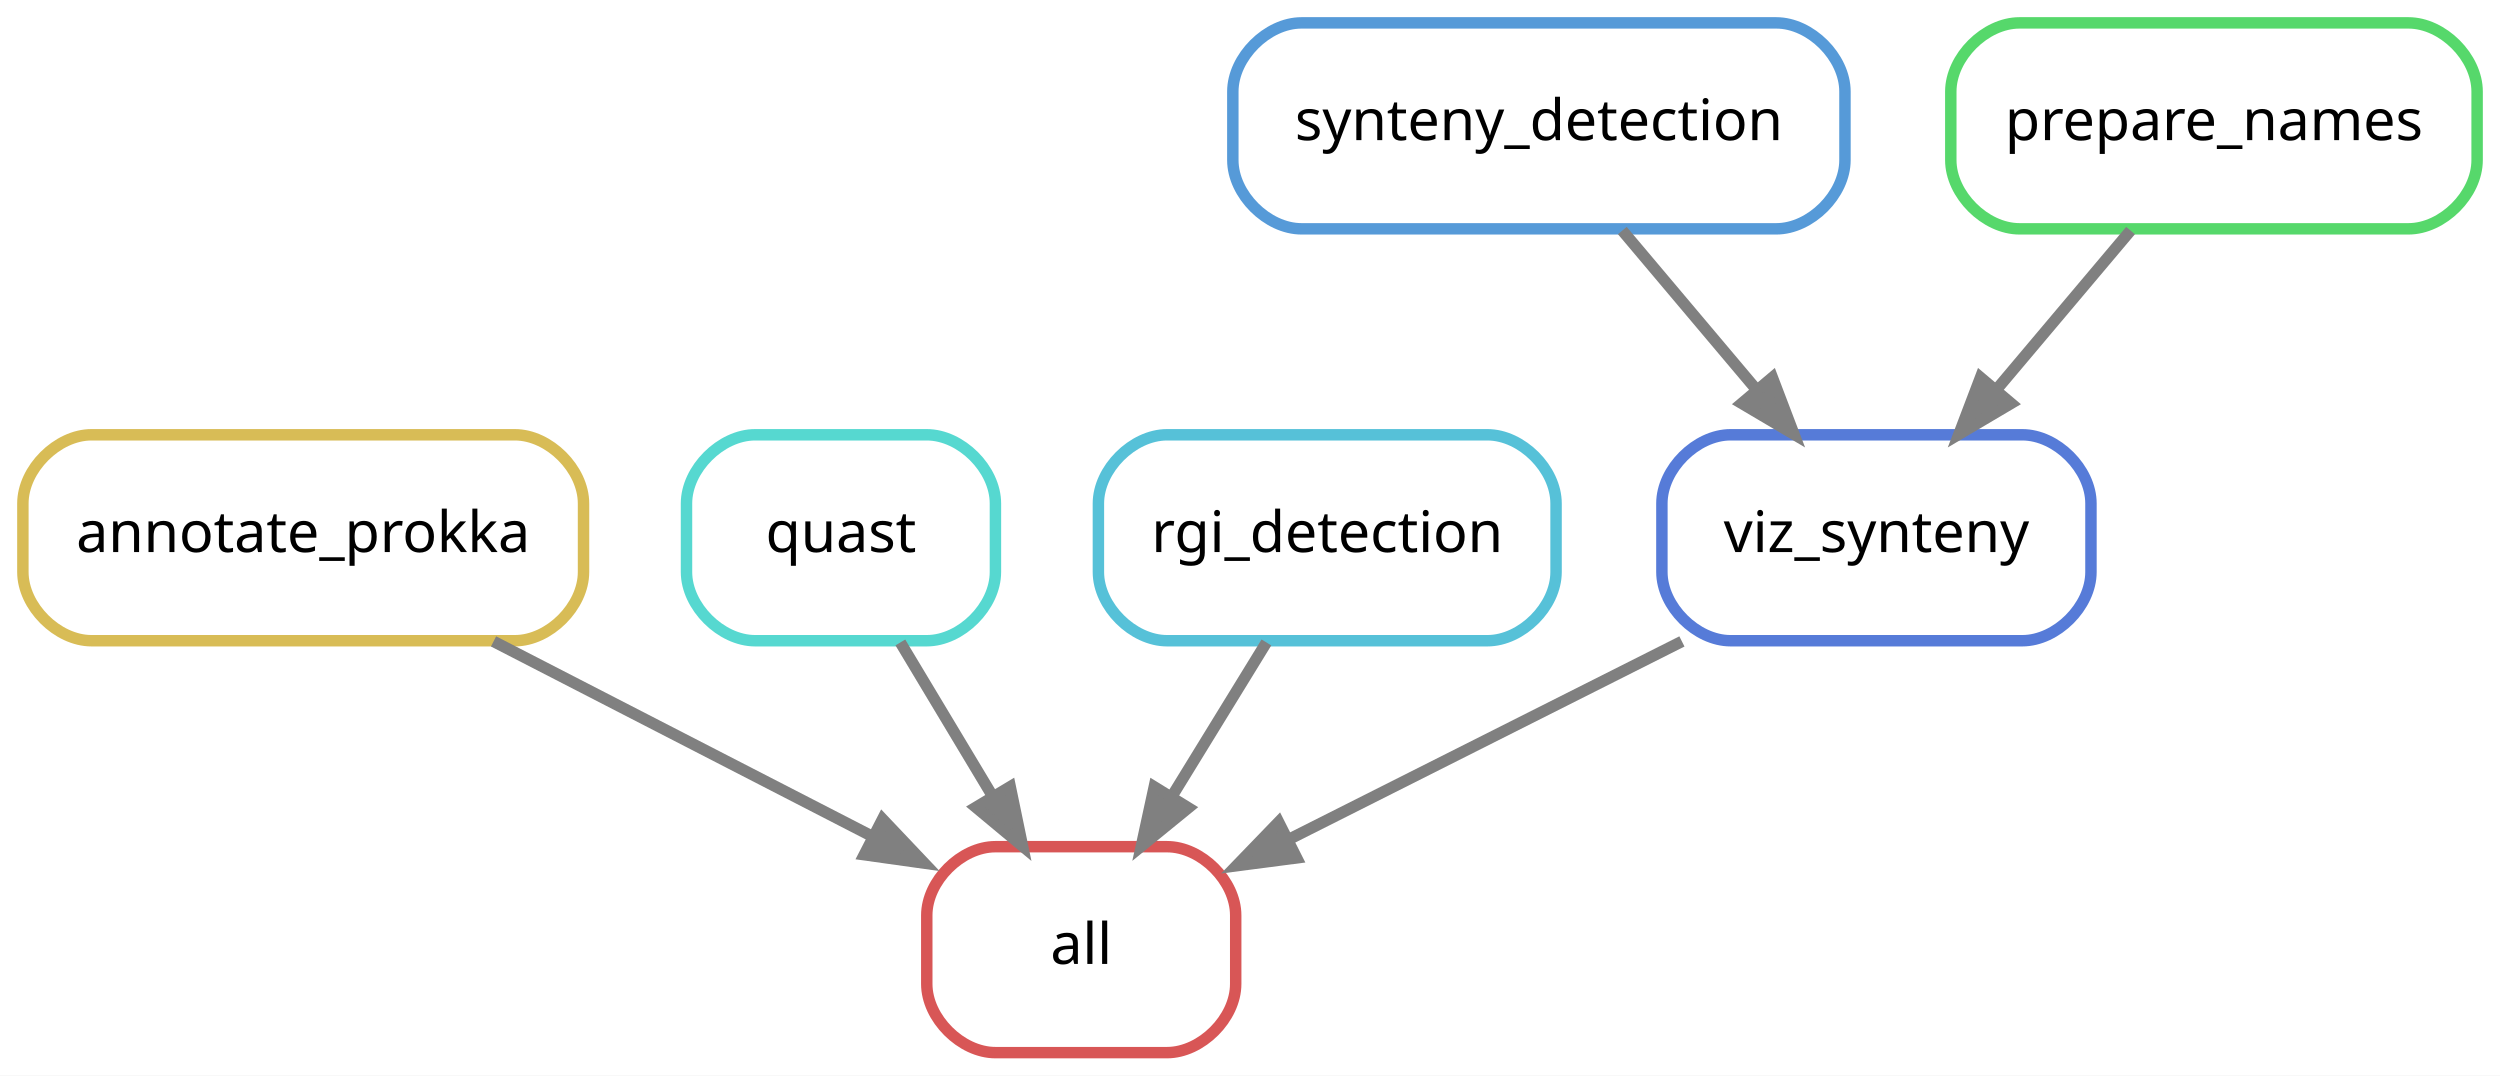
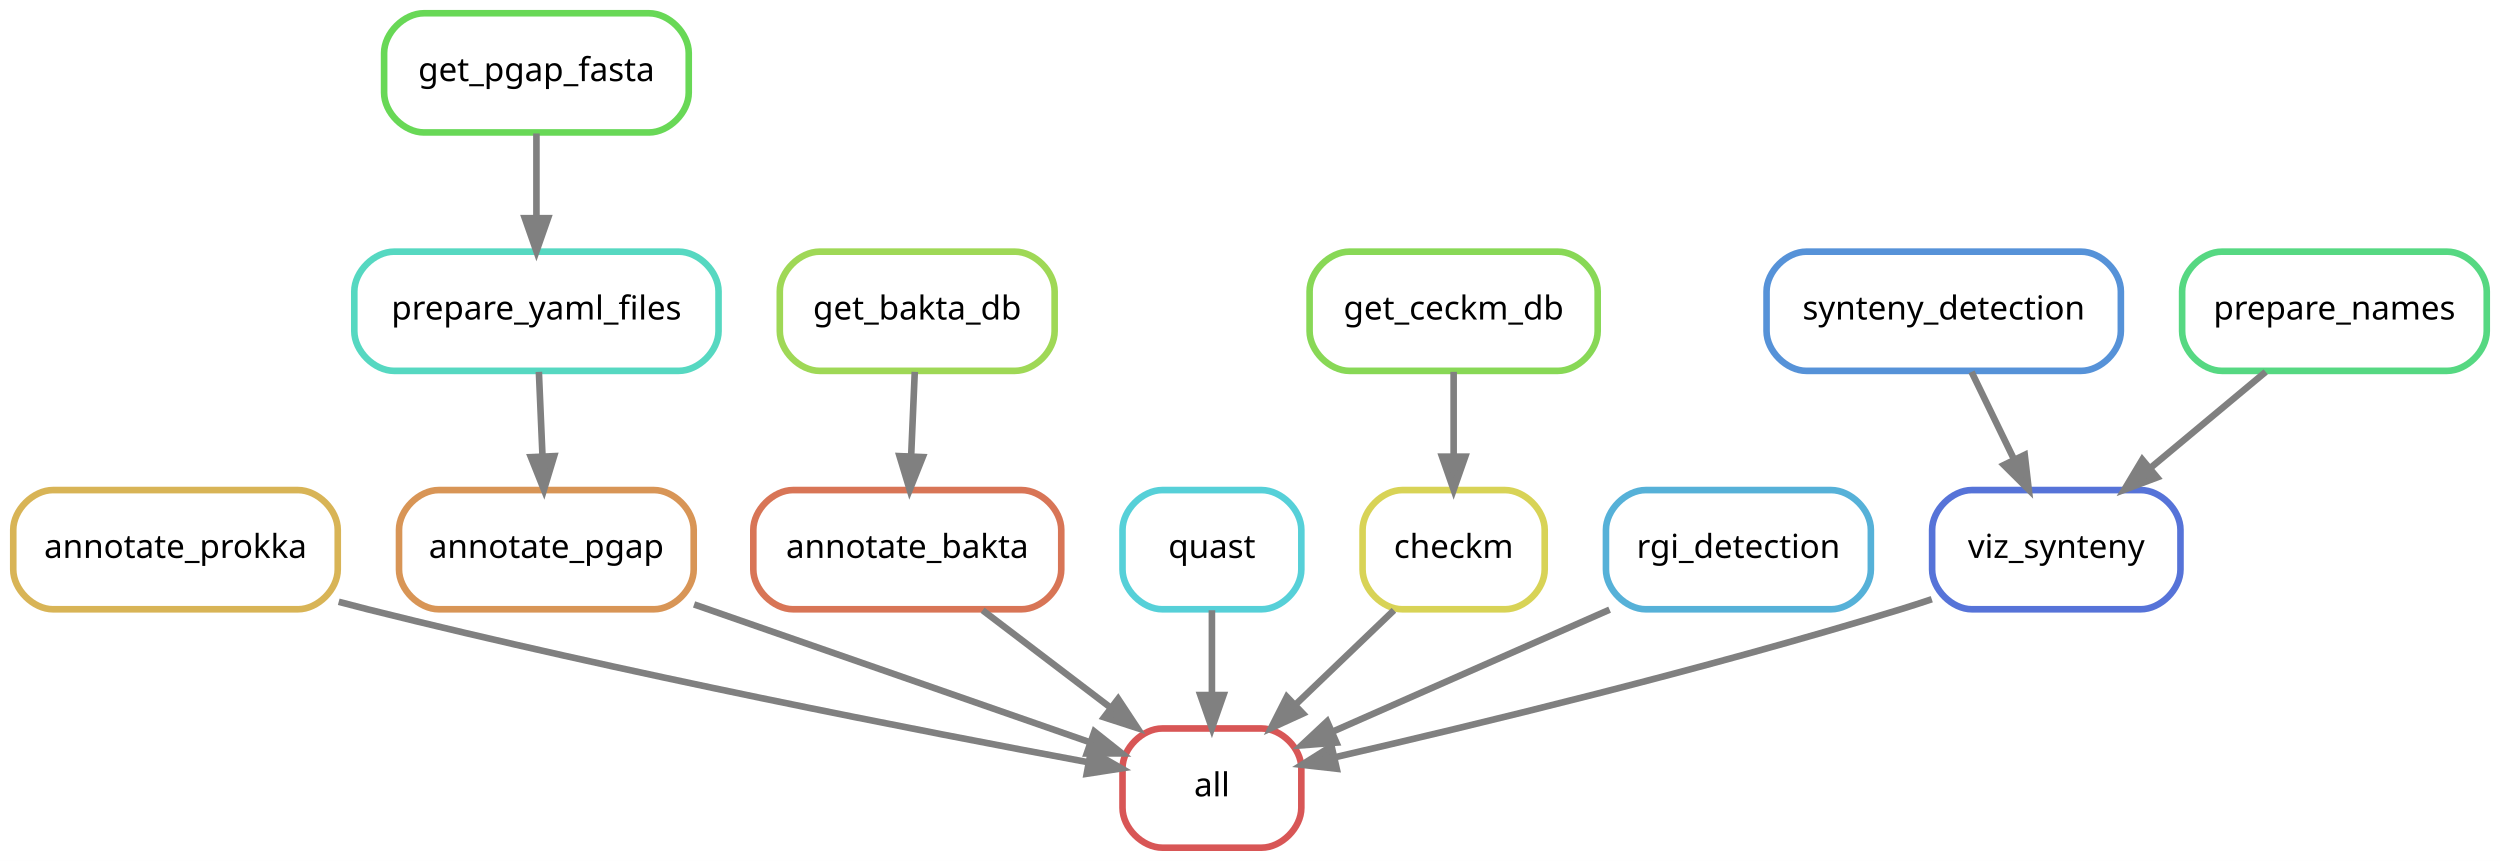
- <svg xmlns="http://www.w3.org/2000/svg" width="437pt" height="188pt" viewBox="0.00 0.00 437.00 188.00">
-   <g id="graph0" class="graph" transform="scale(1 1) rotate(0) translate(4 184)">
-     <polygon fill="white" stroke="transparent" points="-4,4 -4,-184 433,-184 433,4 -4,4" />
+ <svg xmlns="http://www.w3.org/2000/svg" width="755pt" height="260pt" viewBox="0.00 0.00 755.00 260.00">
+   <g id="graph0" class="graph" transform="scale(1 1) rotate(0) translate(4 256)">
+     <polygon fill="white" stroke="transparent" points="-4,4 -4,-256 751,-256 751,4 -4,4" />
    <g id="node1" class="node">
-       <path fill="none" stroke="#d85656" stroke-width="2" d="M200,-36C200,-36 170,-36 170,-36 164,-36 158,-30 158,-24 158,-24 158,-12 158,-12 158,-6 164,0 170,0 170,0 200,0 200,0 206,0 212,-6 212,-12 212,-12 212,-24 212,-24 212,-30 206,-36 200,-36" />
-       <text text-anchor="middle" x="185" y="-15.5" font-family="sans" font-size="10.00">all</text>
+       <path fill="none" stroke="#d85656" stroke-width="2" d="M377,-36C377,-36 347,-36 347,-36 341,-36 335,-30 335,-24 335,-24 335,-12 335,-12 335,-6 341,0 347,0 347,0 377,0 377,0 383,0 389,-6 389,-12 389,-12 389,-24 389,-24 389,-30 383,-36 377,-36" />
+       <text text-anchor="middle" x="362" y="-15.5" font-family="sans" font-size="10.00">all</text>
    </g>
    <g id="node2" class="node">
-       <path fill="none" stroke="#d8bc56" stroke-width="2" d="M86,-108C86,-108 12,-108 12,-108 6,-108 0,-102 0,-96 0,-96 0,-84 0,-84 0,-78 6,-72 12,-72 12,-72 86,-72 86,-72 92,-72 98,-78 98,-84 98,-84 98,-96 98,-96 98,-102 92,-108 86,-108" />
+       <path fill="none" stroke="#d8b456" stroke-width="2" d="M86,-108C86,-108 12,-108 12,-108 6,-108 0,-102 0,-96 0,-96 0,-84 0,-84 0,-78 6,-72 12,-72 12,-72 86,-72 86,-72 92,-72 98,-78 98,-84 98,-84 98,-96 98,-96 98,-102 92,-108 86,-108" />
      <text text-anchor="middle" x="49" y="-87.5" font-family="sans" font-size="10.00">annotate_prokka</text>
    </g>
-     <g id="edge4" class="edge">
-       <path fill="none" stroke="grey" stroke-width="2" d="M82.27,-71.88C102.32,-61.56 127.87,-48.4 148.48,-37.8" />
-       <polygon fill="grey" stroke="grey" stroke-width="2" points="150.27,-40.81 157.56,-33.12 147.07,-34.59 150.27,-40.81" />
+     <g id="edge2" class="edge">
+       <path fill="none" stroke="grey" stroke-width="2" d="M98.29,-74.26C101.23,-73.47 104.15,-72.71 107,-72 183.79,-52.8 274.79,-35.08 324.67,-25.79" />
+       <polygon fill="grey" stroke="grey" stroke-width="2" points="325.47,-29.2 334.66,-23.94 324.19,-22.32 325.47,-29.2" />
    </g>
    <g id="node3" class="node">
-       <path fill="none" stroke="#56d8d0" stroke-width="2" d="M158,-108C158,-108 128,-108 128,-108 122,-108 116,-102 116,-96 116,-96 116,-84 116,-84 116,-78 122,-72 128,-72 128,-72 158,-72 158,-72 164,-72 170,-78 170,-84 170,-84 170,-96 170,-96 170,-102 164,-108 158,-108" />
-       <text text-anchor="middle" x="143" y="-87.5" font-family="sans" font-size="10.00">quast</text>
+       <path fill="none" stroke="#d89556" stroke-width="2" d="M193.5,-108C193.5,-108 128.5,-108 128.5,-108 122.5,-108 116.5,-102 116.5,-96 116.5,-96 116.5,-84 116.5,-84 116.5,-78 122.5,-72 128.5,-72 128.5,-72 193.5,-72 193.5,-72 199.5,-72 205.5,-78 205.5,-84 205.5,-84 205.5,-96 205.5,-96 205.5,-102 199.5,-108 193.5,-108" />
+       <text text-anchor="middle" x="161" y="-87.5" font-family="sans" font-size="10.00">annotate_pgap</text>
+     </g>
+     <g id="edge6" class="edge">
+       <path fill="none" stroke="grey" stroke-width="2" d="M205.61,-73.46C241.61,-60.93 291.64,-43.5 325.34,-31.77" />
+       <polygon fill="grey" stroke="grey" stroke-width="2" points="326.51,-35.06 334.81,-28.47 324.21,-28.45 326.51,-35.06" />
+     </g>
+     <g id="node4" class="node">
+       <path fill="none" stroke="#56d8c1" stroke-width="2" d="M201,-180C201,-180 115,-180 115,-180 109,-180 103,-174 103,-168 103,-168 103,-156 103,-156 103,-150 109,-144 115,-144 115,-144 201,-144 201,-144 207,-144 213,-150 213,-156 213,-156 213,-168 213,-168 213,-174 207,-180 201,-180" />
+       <text text-anchor="middle" x="158" y="-159.5" font-family="sans" font-size="10.00">prepare_yaml_files</text>
+     </g>
+     <g id="edge8" class="edge">
+       <path fill="none" stroke="grey" stroke-width="2" d="M158.74,-143.7C159.07,-135.98 159.47,-126.71 159.84,-118.11" />
+       <polygon fill="grey" stroke="grey" stroke-width="2" points="163.34,-118.25 160.27,-108.1 156.34,-117.95 163.34,-118.25" />
+     </g>
+     <g id="node5" class="node">
+       <path fill="none" stroke="#68d856" stroke-width="2" d="M192,-252C192,-252 124,-252 124,-252 118,-252 112,-246 112,-240 112,-240 112,-228 112,-228 112,-222 118,-216 124,-216 124,-216 192,-216 192,-216 198,-216 204,-222 204,-228 204,-228 204,-240 204,-240 204,-246 198,-252 192,-252" />
+       <text text-anchor="middle" x="158" y="-231.5" font-family="sans" font-size="10.00">get_pgap_fasta</text>
+     </g>
+     <g id="edge9" class="edge">
+       <path fill="none" stroke="grey" stroke-width="2" d="M158,-215.7C158,-207.98 158,-198.71 158,-190.11" />
+       <polygon fill="grey" stroke="grey" stroke-width="2" points="161.5,-190.1 158,-180.1 154.5,-190.1 161.5,-190.1" />
+     </g>
+     <g id="node6" class="node">
+       <path fill="none" stroke="#d87556" stroke-width="2" d="M304.5,-108C304.5,-108 235.5,-108 235.5,-108 229.5,-108 223.5,-102 223.5,-96 223.5,-96 223.5,-84 223.5,-84 223.5,-78 229.5,-72 235.5,-72 235.5,-72 304.5,-72 304.5,-72 310.5,-72 316.5,-78 316.5,-84 316.5,-84 316.5,-96 316.5,-96 316.5,-102 310.5,-108 304.5,-108" />
+       <text text-anchor="middle" x="270" y="-87.5" font-family="sans" font-size="10.00">annotate_bakta</text>
+     </g>
+     <g id="edge4" class="edge">
+       <path fill="none" stroke="grey" stroke-width="2" d="M292.74,-71.7C304.44,-62.8 318.86,-51.82 331.51,-42.2" />
+       <polygon fill="grey" stroke="grey" stroke-width="2" points="333.68,-44.94 339.52,-36.1 329.44,-39.37 333.68,-44.94" />
+     </g>
+     <g id="node7" class="node">
+       <path fill="none" stroke="#9fd856" stroke-width="2" d="M302.5,-180C302.5,-180 243.5,-180 243.5,-180 237.5,-180 231.5,-174 231.5,-168 231.5,-168 231.5,-156 231.5,-156 231.5,-150 237.5,-144 243.5,-144 243.5,-144 302.5,-144 302.5,-144 308.5,-144 314.5,-150 314.5,-156 314.5,-156 314.5,-168 314.5,-168 314.5,-174 308.5,-180 302.5,-180" />
+       <text text-anchor="middle" x="273" y="-159.5" font-family="sans" font-size="10.00">get_bakta_db</text>
+     </g>
+     <g id="edge10" class="edge">
+       <path fill="none" stroke="grey" stroke-width="2" d="M272.26,-143.7C271.93,-135.98 271.53,-126.71 271.16,-118.11" />
+       <polygon fill="grey" stroke="grey" stroke-width="2" points="274.66,-117.95 270.73,-108.1 267.66,-118.25 274.66,-117.95" />
+     </g>
+     <g id="node8" class="node">
+       <path fill="none" stroke="#56d0d8" stroke-width="2" d="M377,-108C377,-108 347,-108 347,-108 341,-108 335,-102 335,-96 335,-96 335,-84 335,-84 335,-78 341,-72 347,-72 347,-72 377,-72 377,-72 383,-72 389,-78 389,-84 389,-84 389,-96 389,-96 389,-102 383,-108 377,-108" />
+       <text text-anchor="middle" x="362" y="-87.5" font-family="sans" font-size="10.00">quast</text>
+     </g>
+     <g id="edge7" class="edge">
+       <path fill="none" stroke="grey" stroke-width="2" d="M362,-71.7C362,-63.98 362,-54.71 362,-46.11" />
+       <polygon fill="grey" stroke="grey" stroke-width="2" points="365.5,-46.1 362,-36.1 358.5,-46.1 365.5,-46.1" />
+     </g>
+     <g id="node9" class="node">
+       <path fill="none" stroke="#d8d356" stroke-width="2" d="M450.5,-108C450.5,-108 419.5,-108 419.5,-108 413.5,-108 407.5,-102 407.5,-96 407.5,-96 407.5,-84 407.5,-84 407.5,-78 413.5,-72 419.5,-72 419.5,-72 450.5,-72 450.5,-72 456.5,-72 462.5,-78 462.5,-84 462.5,-84 462.5,-96 462.5,-96 462.5,-102 456.5,-108 450.5,-108" />
+       <text text-anchor="middle" x="435" y="-87.5" font-family="sans" font-size="10.00">checkm</text>
+     </g>
+     <g id="edge3" class="edge">
+       <path fill="none" stroke="grey" stroke-width="2" d="M416.96,-71.7C407.94,-63.05 396.88,-52.45 387.06,-43.03" />
+       <polygon fill="grey" stroke="grey" stroke-width="2" points="389.48,-40.5 379.84,-36.1 384.63,-45.55 389.48,-40.5" />
+     </g>
+     <g id="node10" class="node">
+       <path fill="none" stroke="#88d856" stroke-width="2" d="M466.5,-180C466.5,-180 403.5,-180 403.5,-180 397.5,-180 391.5,-174 391.5,-168 391.5,-168 391.5,-156 391.5,-156 391.5,-150 397.5,-144 403.5,-144 403.5,-144 466.5,-144 466.5,-144 472.5,-144 478.5,-150 478.5,-156 478.5,-156 478.5,-168 478.5,-168 478.5,-174 472.5,-180 466.5,-180" />
+       <text text-anchor="middle" x="435" y="-159.5" font-family="sans" font-size="10.00">get_ceckm_db</text>
+     </g>
+     <g id="edge11" class="edge">
+       <path fill="none" stroke="grey" stroke-width="2" d="M435,-143.7C435,-135.98 435,-126.71 435,-118.11" />
+       <polygon fill="grey" stroke="grey" stroke-width="2" points="438.5,-118.1 435,-108.1 431.5,-118.1 438.5,-118.1" />
+     </g>
+     <g id="node11" class="node">
+       <path fill="none" stroke="#56b1d8" stroke-width="2" d="M549,-108C549,-108 493,-108 493,-108 487,-108 481,-102 481,-96 481,-96 481,-84 481,-84 481,-78 487,-72 493,-72 493,-72 549,-72 549,-72 555,-72 561,-78 561,-84 561,-84 561,-96 561,-96 561,-102 555,-108 549,-108" />
+       <text text-anchor="middle" x="521" y="-87.5" font-family="sans" font-size="10.00">rgi_detection</text>
    </g>
    <g id="edge1" class="edge">
-       <path fill="none" stroke="grey" stroke-width="2" d="M153.38,-71.7C158.26,-63.56 164.19,-53.69 169.58,-44.7" />
-       <polygon fill="grey" stroke="grey" stroke-width="2" points="172.59,-46.48 174.74,-36.1 166.59,-42.88 172.59,-46.48" />
+       <path fill="none" stroke="grey" stroke-width="2" d="M482.1,-71.88C456.51,-60.61 423.23,-45.96 398.2,-34.94" />
+       <polygon fill="grey" stroke="grey" stroke-width="2" points="399.6,-31.73 389.04,-30.9 396.78,-38.14 399.6,-31.73" />
    </g>
-     <g id="node4" class="node">
-       <path fill="none" stroke="#56c1d8" stroke-width="2" d="M256,-108C256,-108 200,-108 200,-108 194,-108 188,-102 188,-96 188,-96 188,-84 188,-84 188,-78 194,-72 200,-72 200,-72 256,-72 256,-72 262,-72 268,-78 268,-84 268,-84 268,-96 268,-96 268,-102 262,-108 256,-108" />
-       <text text-anchor="middle" x="228" y="-87.5" font-family="sans" font-size="10.00">rgi_detection</text>
-     </g>
-     <g id="edge2" class="edge">
-       <path fill="none" stroke="grey" stroke-width="2" d="M217.37,-71.7C212.37,-63.56 206.31,-53.69 200.79,-44.7" />
-       <polygon fill="grey" stroke="grey" stroke-width="2" points="203.72,-42.79 195.51,-36.1 197.76,-46.46 203.72,-42.79" />
-     </g>
-     <g id="node5" class="node">
-       <path fill="none" stroke="#567bd8" stroke-width="2" d="M349.5,-108C349.5,-108 298.5,-108 298.5,-108 292.5,-108 286.5,-102 286.5,-96 286.5,-96 286.5,-84 286.5,-84 286.5,-78 292.5,-72 298.5,-72 298.5,-72 349.5,-72 349.5,-72 355.5,-72 361.5,-78 361.5,-84 361.5,-84 361.5,-96 361.5,-96 361.5,-102 355.5,-108 349.5,-108" />
-       <text text-anchor="middle" x="324" y="-87.5" font-family="sans" font-size="10.00">viz_synteny</text>
-     </g>
-     <g id="edge3" class="edge">
-       <path fill="none" stroke="grey" stroke-width="2" d="M290,-71.88C269.13,-61.37 242.44,-47.92 221.18,-37.22" />
-       <polygon fill="grey" stroke="grey" stroke-width="2" points="222.65,-34.04 212.14,-32.67 219.5,-40.29 222.65,-34.04" />
-     </g>
-     <g id="node6" class="node">
-       <path fill="none" stroke="#569ad8" stroke-width="2" d="M306.5,-180C306.5,-180 223.5,-180 223.5,-180 217.5,-180 211.5,-174 211.5,-168 211.5,-168 211.5,-156 211.5,-156 211.5,-150 217.5,-144 223.5,-144 223.5,-144 306.5,-144 306.5,-144 312.5,-144 318.5,-150 318.5,-156 318.5,-156 318.5,-168 318.5,-168 318.5,-174 312.5,-180 306.5,-180" />
-       <text text-anchor="middle" x="265" y="-159.5" font-family="sans" font-size="10.00">synteny_detection</text>
-     </g>
-     <g id="edge6" class="edge">
-       <path fill="none" stroke="grey" stroke-width="2" d="M279.58,-143.7C286.66,-135.3 295.28,-125.07 303.05,-115.86" />
-       <polygon fill="grey" stroke="grey" stroke-width="2" points="305.81,-118.01 309.58,-108.1 300.46,-113.49 305.81,-118.01" />
-     </g>
-     <g id="node7" class="node">
-       <path fill="none" stroke="#56d86b" stroke-width="2" d="M417,-180C417,-180 349,-180 349,-180 343,-180 337,-174 337,-168 337,-168 337,-156 337,-156 337,-150 343,-144 349,-144 349,-144 417,-144 417,-144 423,-144 429,-150 429,-156 429,-156 429,-168 429,-168 429,-174 423,-180 417,-180" />
-       <text text-anchor="middle" x="383" y="-159.5" font-family="sans" font-size="10.00">prepare_names</text>
+     <g id="node12" class="node">
+       <path fill="none" stroke="#5673d8" stroke-width="2" d="M642.5,-108C642.5,-108 591.5,-108 591.5,-108 585.5,-108 579.5,-102 579.5,-96 579.5,-96 579.5,-84 579.5,-84 579.5,-78 585.5,-72 591.5,-72 591.5,-72 642.5,-72 642.5,-72 648.5,-72 654.5,-78 654.5,-84 654.5,-84 654.5,-96 654.5,-96 654.5,-102 648.5,-108 642.5,-108" />
+       <text text-anchor="middle" x="617" y="-87.5" font-family="sans" font-size="10.00">viz_synteny</text>
    </g>
    <g id="edge5" class="edge">
-       <path fill="none" stroke="grey" stroke-width="2" d="M368.42,-143.7C361.34,-135.3 352.72,-125.07 344.95,-115.86" />
-       <polygon fill="grey" stroke="grey" stroke-width="2" points="347.54,-113.49 338.42,-108.1 342.19,-118.01 347.54,-113.49" />
+       <path fill="none" stroke="grey" stroke-width="2" d="M579.4,-75.03C576.23,-73.97 573.07,-72.94 570,-72 510.89,-53.83 441.02,-36.95 399.17,-27.32" />
+       <polygon fill="grey" stroke="grey" stroke-width="2" points="399.69,-23.84 389.16,-25.03 398.13,-30.67 399.69,-23.84" />
+     </g>
+     <g id="node13" class="node">
+       <path fill="none" stroke="#5692d8" stroke-width="2" d="M624.5,-180C624.5,-180 541.5,-180 541.5,-180 535.5,-180 529.5,-174 529.5,-168 529.5,-168 529.5,-156 529.5,-156 529.5,-150 535.5,-144 541.5,-144 541.5,-144 624.5,-144 624.5,-144 630.5,-144 636.5,-150 636.5,-156 636.5,-156 636.5,-168 636.5,-168 636.5,-174 630.5,-180 624.5,-180" />
+       <text text-anchor="middle" x="583" y="-159.5" font-family="sans" font-size="10.00">synteny_detection</text>
+     </g>
+     <g id="edge12" class="edge">
+       <path fill="none" stroke="grey" stroke-width="2" d="M591.4,-143.7C595.27,-135.73 599.95,-126.1 604.24,-117.26" />
+       <polygon fill="grey" stroke="grey" stroke-width="2" points="607.47,-118.63 608.69,-108.1 601.17,-115.57 607.47,-118.63" />
+     </g>
+     <g id="node14" class="node">
+       <path fill="none" stroke="#56d882" stroke-width="2" d="M735,-180C735,-180 667,-180 667,-180 661,-180 655,-174 655,-168 655,-168 655,-156 655,-156 655,-150 661,-144 667,-144 667,-144 735,-144 735,-144 741,-144 747,-150 747,-156 747,-156 747,-168 747,-168 747,-174 741,-180 735,-180" />
+       <text text-anchor="middle" x="701" y="-159.5" font-family="sans" font-size="10.00">prepare_names</text>
+     </g>
+     <g id="edge13" class="edge">
+       <path fill="none" stroke="grey" stroke-width="2" d="M680.24,-143.7C669.76,-134.97 656.89,-124.24 645.5,-114.75" />
+       <polygon fill="grey" stroke="grey" stroke-width="2" points="647.45,-111.82 637.53,-108.1 642.97,-117.19 647.45,-111.82" />
    </g>
  </g>
</svg>
